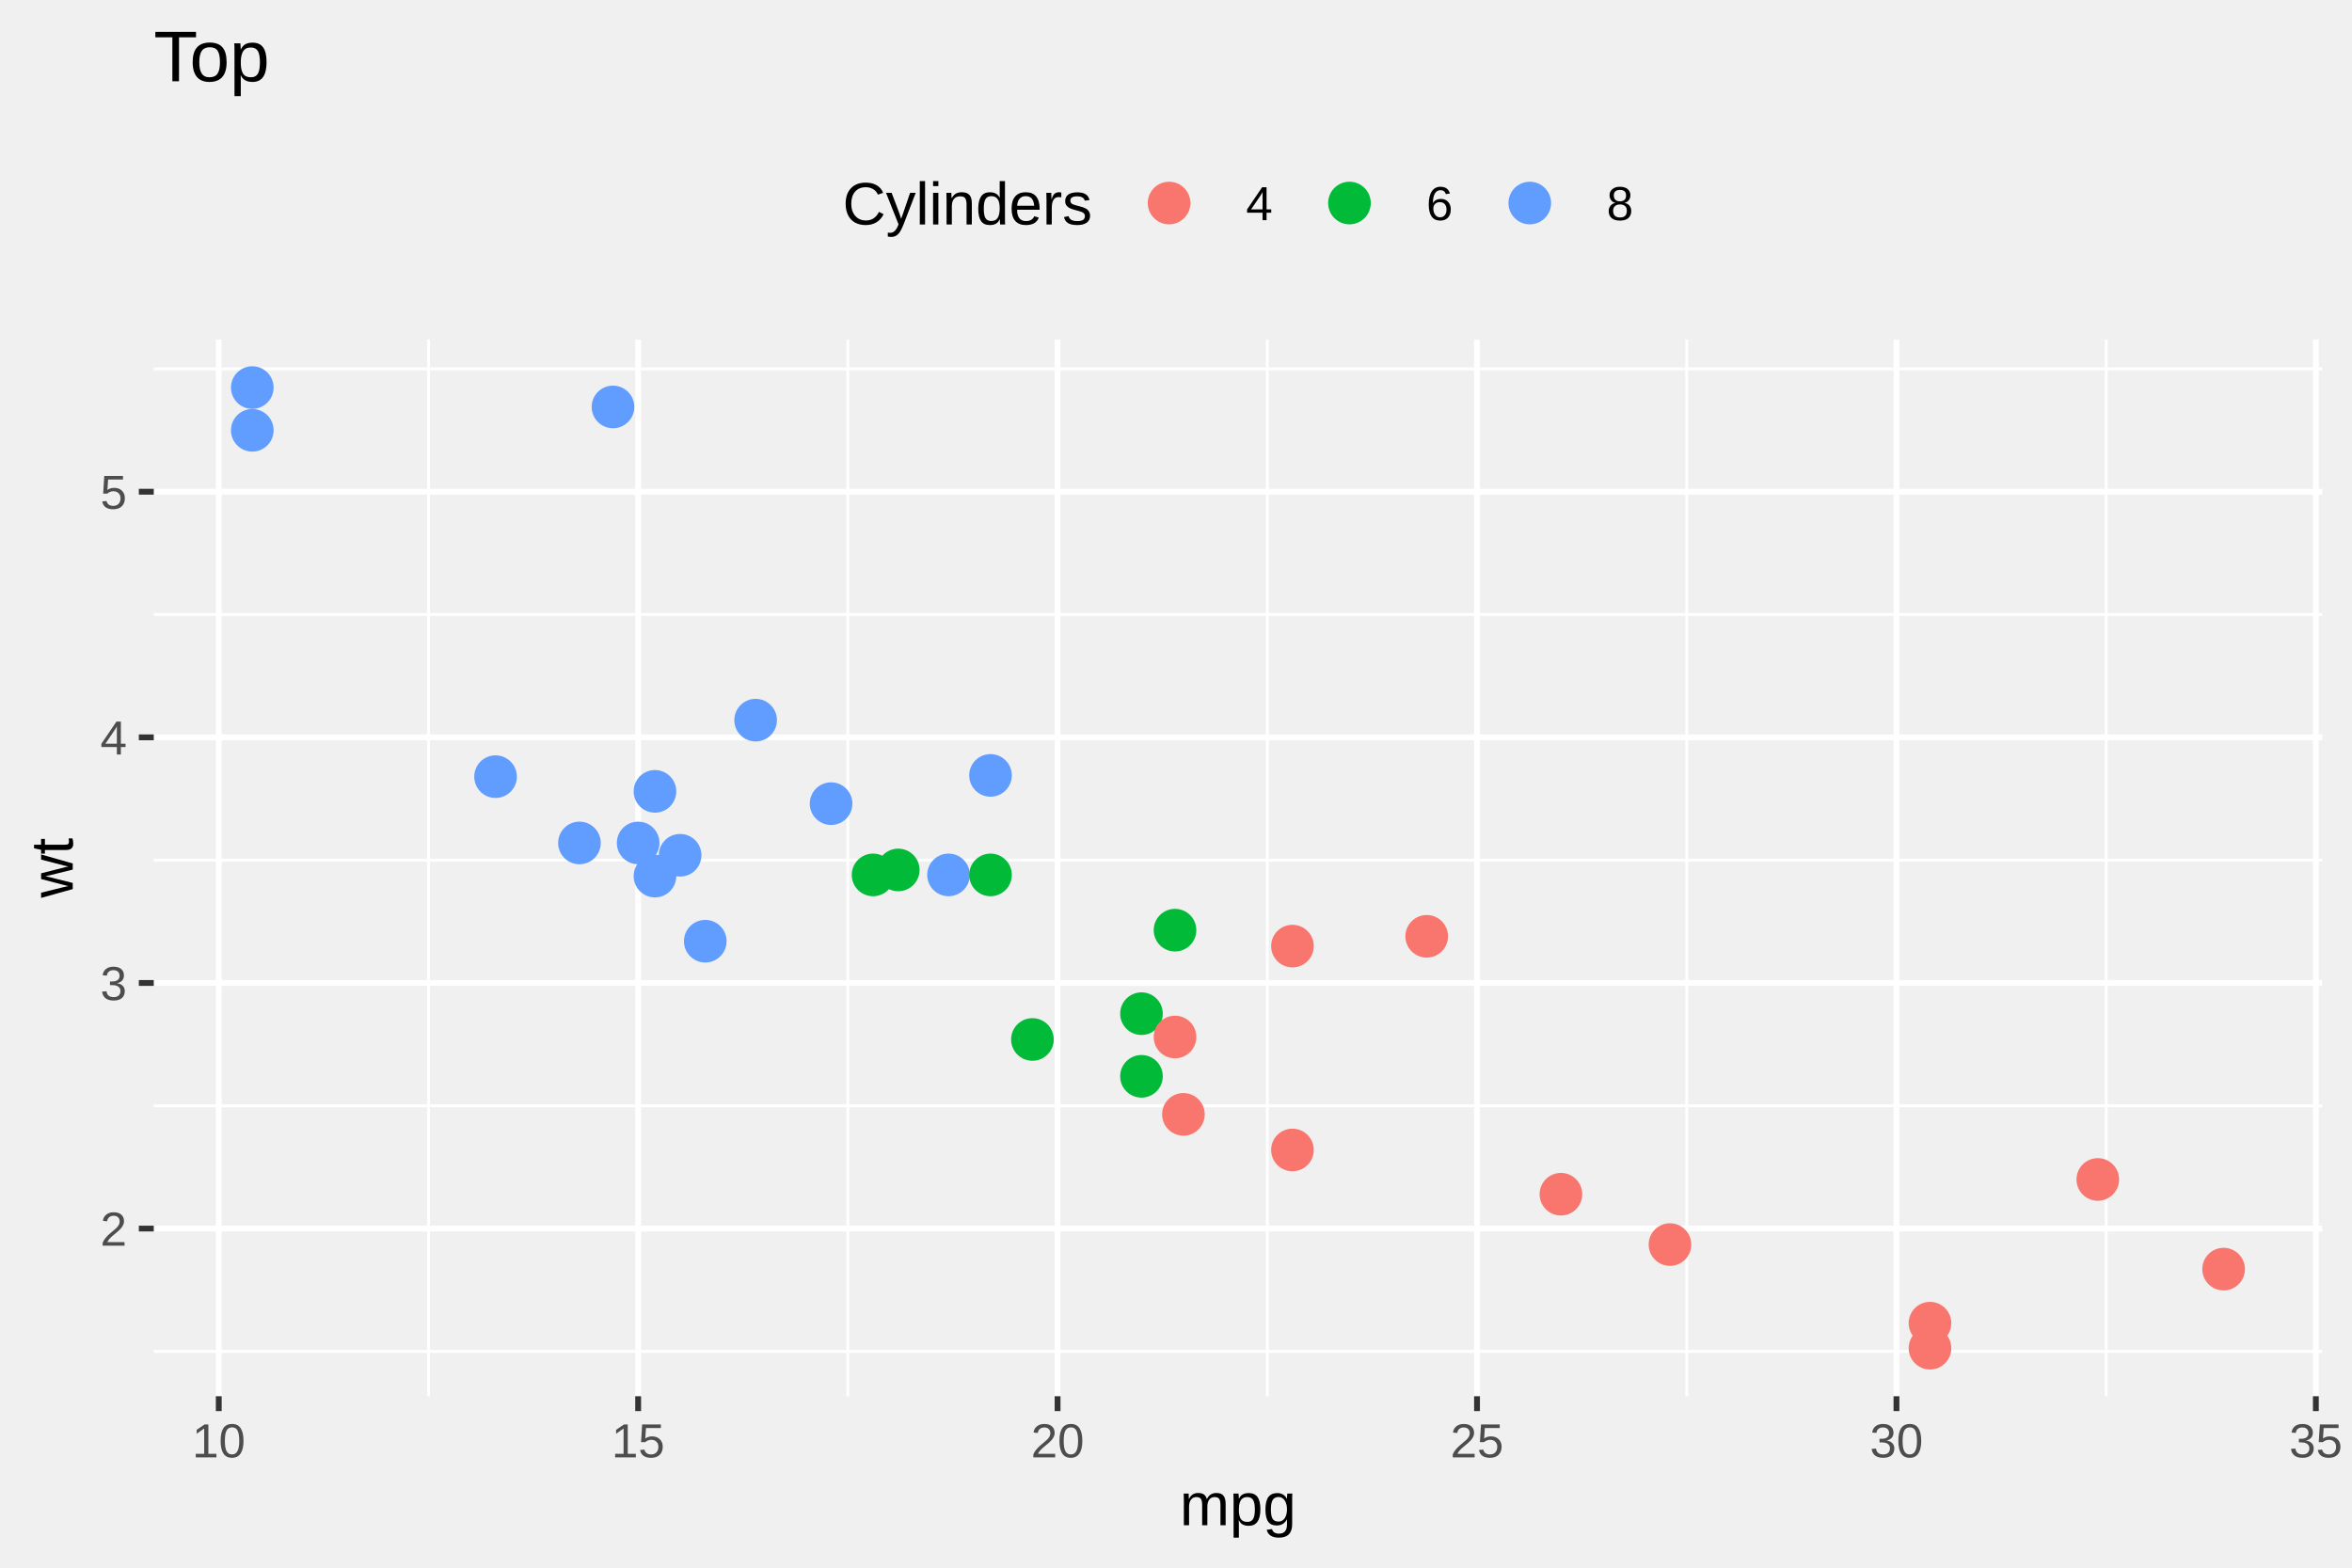
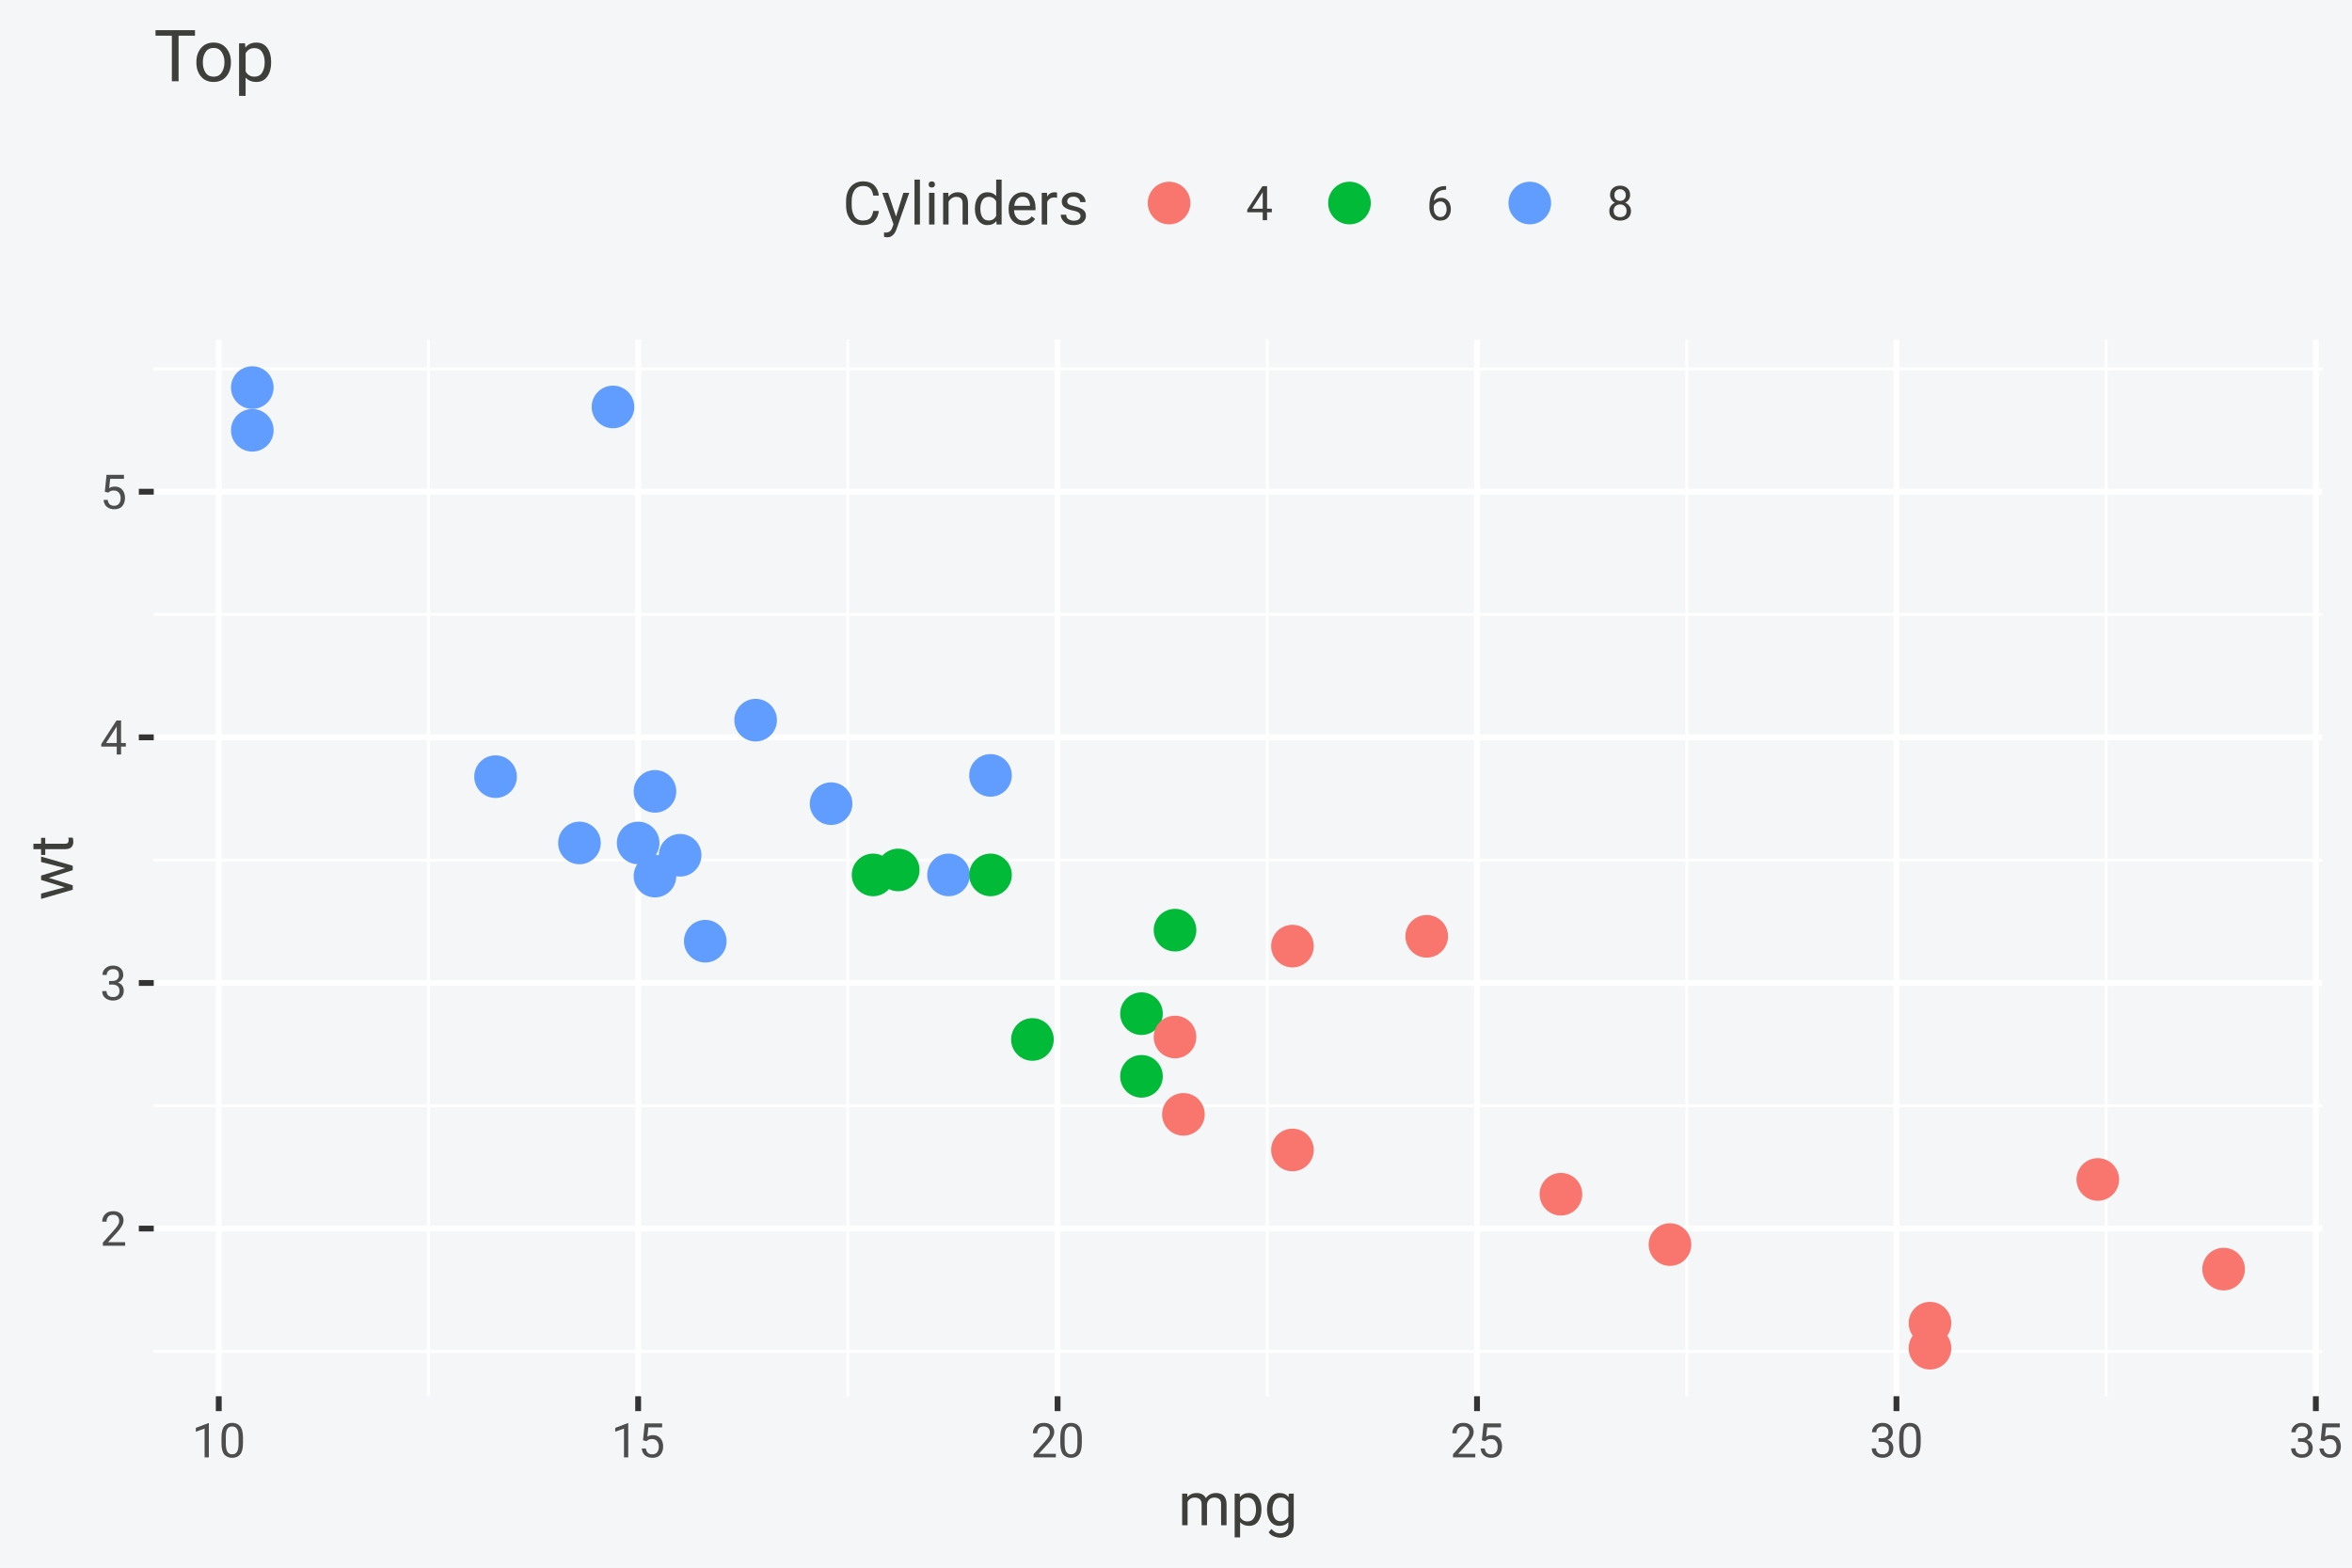
<svg xmlns="http://www.w3.org/2000/svg" width="432.00pt" height="288.00pt" viewBox="0 0 432.00 288.00">
  <g class="svglite">
    <defs>
      <style type="text/css">
-     .svglite line, .svglite polyline, .svglite polygon, .svglite path, .svglite rect, .svglite circle {
+     /* theme-aware-processed */
+     .svglite line, .svglite polyline, .svglite polygon, .svglite path, .svglite circle {
      fill: none;
-       stroke: #000000;
+       stroke: #3E3F3A;
+       stroke-linecap: round;
+       stroke-linejoin: round;
+       stroke-miterlimit: 10.00;
+     }
+     .svglite &gt; g &gt; rect {
+       fill: none;
+       stroke: #3E3F3A;
      stroke-linecap: round;
      stroke-linejoin: round;
      stroke-miterlimit: 10.00;
    }
    .svglite text {
      white-space: pre;
+       fill: #3E3F3A;
    }
    .svglite g.glyphgroup path {
      fill: inherit;
      stroke: none;
    }
  </style>
    </defs>
-     <rect width="100%" height="100%" style="stroke: none; fill: none;" />
+     <rect width="100%" height="100%" style="stroke: none; fill: #F5F6F8;" />
    <defs>
      <clipPath id="cpMC4wMHw0MzIuMDB8MC4wMHwyODguMDA=">
        <rect x="0.00" y="0.00" width="432.00" height="288.00" />
      </clipPath>
    </defs>
    <g clip-path="url(#cpMC4wMHw0MzIuMDB8MC4wMHwyODguMDA=)">
-       <rect x="0" y="0.00" width="432.00" height="288.00" style="stroke-width: 1.07; stroke: none;" />
-     </g>
+       <rect x="0" y="0.00" width="432.00" height="288.00" style="stroke-width: 1.07; stroke: none;" /> fill: #F5F6F8;' /&gt;
+ </g>
    <defs>
      <clipPath id="cpMjguMjR8NDI2LjUyfDYyLjM4fDI1Ni41MA==">
        <rect x="28.24" y="62.38" width="398.28" height="194.13" />
      </clipPath>
    </defs>
    <g clip-path="url(#cpMjguMjR8NDI2LjUyfDYyLjM4fDI1Ni41MA==)">
-       <rect x="28.24" y="62.38" width="398.28" height="194.13" style="stroke-width: 1.07; stroke: none;" />
-       <polyline points="28.24,248.27 426.52,248.27 " style="stroke-width: 0.53; stroke: #FFFFFF; stroke-linecap: butt;" />
+       <rect x="28.24" y="62.38" width="398.28" height="194.13" style="stroke-width: 1.07; stroke: none;" /> fill: #F5F6F8;' /&gt;
+ <polyline points="28.24,248.27 426.52,248.27 " style="stroke-width: 0.53; stroke: #FFFFFF; stroke-linecap: butt;" />
      <polyline points="28.24,203.14 426.52,203.14 " style="stroke-width: 0.53; stroke: #FFFFFF; stroke-linecap: butt;" />
      <polyline points="28.24,158.02 426.52,158.02 " style="stroke-width: 0.53; stroke: #FFFFFF; stroke-linecap: butt;" />
      <polyline points="28.24,112.89 426.52,112.89 " style="stroke-width: 0.53; stroke: #FFFFFF; stroke-linecap: butt;" />
      <polyline points="28.24,67.77 426.52,67.77 " style="stroke-width: 0.53; stroke: #FFFFFF; stroke-linecap: butt;" />
      <polyline points="78.70,256.50 78.70,62.38 " style="stroke-width: 0.53; stroke: #FFFFFF; stroke-linecap: butt;" />
      <polyline points="155.73,256.50 155.73,62.38 " style="stroke-width: 0.53; stroke: #FFFFFF; stroke-linecap: butt;" />
      <polyline points="232.77,256.50 232.77,62.38 " style="stroke-width: 0.53; stroke: #FFFFFF; stroke-linecap: butt;" />
      <polyline points="309.81,256.50 309.81,62.38 " style="stroke-width: 0.53; stroke: #FFFFFF; stroke-linecap: butt;" />
      <polyline points="386.85,256.50 386.85,62.38 " style="stroke-width: 0.53; stroke: #FFFFFF; stroke-linecap: butt;" />
      <polyline points="28.24,225.70 426.52,225.70 " style="stroke-width: 1.07; stroke: #FFFFFF; stroke-linecap: butt;" />
      <polyline points="28.24,180.58 426.52,180.58 " style="stroke-width: 1.07; stroke: #FFFFFF; stroke-linecap: butt;" />
      <polyline points="28.24,135.46 426.52,135.46 " style="stroke-width: 1.07; stroke: #FFFFFF; stroke-linecap: butt;" />
      <polyline points="28.24,90.33 426.52,90.33 " style="stroke-width: 1.07; stroke: #FFFFFF; stroke-linecap: butt;" />
      <polyline points="40.18,256.50 40.18,62.38 " style="stroke-width: 1.07; stroke: #FFFFFF; stroke-linecap: butt;" />
      <polyline points="117.21,256.50 117.21,62.38 " style="stroke-width: 1.07; stroke: #FFFFFF; stroke-linecap: butt;" />
      <polyline points="194.25,256.50 194.25,62.38 " style="stroke-width: 1.07; stroke: #FFFFFF; stroke-linecap: butt;" />
      <polyline points="271.29,256.50 271.29,62.38 " style="stroke-width: 1.07; stroke: #FFFFFF; stroke-linecap: butt;" />
      <polyline points="348.33,256.50 348.33,62.38 " style="stroke-width: 1.07; stroke: #FFFFFF; stroke-linecap: butt;" />
      <polyline points="425.36,256.50 425.36,62.38 " style="stroke-width: 1.07; stroke: #FFFFFF; stroke-linecap: butt;" />
      <circle cx="209.66" cy="197.73" r="3.56" style="stroke-width: 0.71; stroke: #00BA38; fill: #00BA38;" />
      <circle cx="209.66" cy="186.22" r="3.56" style="stroke-width: 0.71; stroke: #00BA38; fill: #00BA38;" />
      <circle cx="237.39" cy="211.26" r="3.56" style="stroke-width: 0.71; stroke: #F8766D; fill: #F8766D;" />
      <circle cx="215.82" cy="170.88" r="3.56" style="stroke-width: 0.71; stroke: #00BA38; fill: #00BA38;" />
      <circle cx="174.22" cy="160.73" r="3.56" style="stroke-width: 0.71; stroke: #619CFF; fill: #619CFF;" />
      <circle cx="164.98" cy="159.82" r="3.56" style="stroke-width: 0.71; stroke: #00BA38; fill: #00BA38;" />
      <circle cx="106.43" cy="154.86" r="3.56" style="stroke-width: 0.71; stroke: #619CFF; fill: #619CFF;" />
      <circle cx="262.05" cy="172.01" r="3.56" style="stroke-width: 0.71; stroke: #F8766D; fill: #F8766D;" />
      <circle cx="237.39" cy="173.81" r="3.56" style="stroke-width: 0.71; stroke: #F8766D; fill: #F8766D;" />
      <circle cx="181.93" cy="160.73" r="3.56" style="stroke-width: 0.71; stroke: #00BA38; fill: #00BA38;" />
      <circle cx="160.36" cy="160.73" r="3.56" style="stroke-width: 0.71; stroke: #00BA38; fill: #00BA38;" />
      <circle cx="138.79" cy="132.30" r="3.56" style="stroke-width: 0.71; stroke: #619CFF; fill: #619CFF;" />
      <circle cx="152.65" cy="147.64" r="3.56" style="stroke-width: 0.71; stroke: #619CFF; fill: #619CFF;" />
      <circle cx="120.30" cy="145.38" r="3.56" style="stroke-width: 0.71; stroke: #619CFF; fill: #619CFF;" />
      <circle cx="46.34" cy="79.05" r="3.56" style="stroke-width: 0.71; stroke: #619CFF; fill: #619CFF;" />
      <circle cx="46.34" cy="71.20" r="3.56" style="stroke-width: 0.71; stroke: #619CFF; fill: #619CFF;" />
      <circle cx="112.59" cy="74.76" r="3.56" style="stroke-width: 0.71; stroke: #619CFF; fill: #619CFF;" />
      <circle cx="385.31" cy="216.68" r="3.56" style="stroke-width: 0.71; stroke: #F8766D; fill: #F8766D;" />
      <circle cx="354.49" cy="243.08" r="3.56" style="stroke-width: 0.71; stroke: #F8766D; fill: #F8766D;" />
      <circle cx="408.42" cy="233.15" r="3.56" style="stroke-width: 0.71; stroke: #F8766D; fill: #F8766D;" />
      <circle cx="217.36" cy="204.72" r="3.56" style="stroke-width: 0.71; stroke: #F8766D; fill: #F8766D;" />
      <circle cx="124.92" cy="157.12" r="3.56" style="stroke-width: 0.71; stroke: #619CFF; fill: #619CFF;" />
      <circle cx="120.30" cy="160.95" r="3.56" style="stroke-width: 0.71; stroke: #619CFF; fill: #619CFF;" />
      <circle cx="91.02" cy="142.68" r="3.56" style="stroke-width: 0.71; stroke: #619CFF; fill: #619CFF;" />
      <circle cx="181.93" cy="142.45" r="3.56" style="stroke-width: 0.71; stroke: #619CFF; fill: #619CFF;" />
      <circle cx="306.73" cy="228.64" r="3.56" style="stroke-width: 0.71; stroke: #F8766D; fill: #F8766D;" />
      <circle cx="286.70" cy="219.39" r="3.56" style="stroke-width: 0.71; stroke: #F8766D; fill: #F8766D;" />
      <circle cx="354.49" cy="247.68" r="3.56" style="stroke-width: 0.71; stroke: #F8766D; fill: #F8766D;" />
      <circle cx="129.54" cy="172.91" r="3.56" style="stroke-width: 0.71; stroke: #619CFF; fill: #619CFF;" />
      <circle cx="189.63" cy="190.96" r="3.56" style="stroke-width: 0.71; stroke: #00BA38; fill: #00BA38;" />
      <circle cx="117.21" cy="154.86" r="3.56" style="stroke-width: 0.71; stroke: #619CFF; fill: #619CFF;" />
      <circle cx="215.82" cy="190.51" r="3.56" style="stroke-width: 0.71; stroke: #F8766D; fill: #F8766D;" />
    </g>
    <g clip-path="url(#cpMC4wMHw0MzIuMDB8MC4wMHwyODguMDA=)">
-       <text x="23.31" y="228.85" text-anchor="end" style="font-size: 8.80px;fill: #4D4D4D; font-family: &quot;Arial&quot;;" textLength="4.89px" lengthAdjust="spacingAndGlyphs">2</text>
-       <text x="23.31" y="183.73" text-anchor="end" style="font-size: 8.80px;fill: #4D4D4D; font-family: &quot;Arial&quot;;" textLength="4.89px" lengthAdjust="spacingAndGlyphs">3</text>
-       <text x="23.31" y="138.61" text-anchor="end" style="font-size: 8.80px;fill: #4D4D4D; font-family: &quot;Arial&quot;;" textLength="4.89px" lengthAdjust="spacingAndGlyphs">4</text>
-       <text x="23.31" y="93.48" text-anchor="end" style="font-size: 8.80px;fill: #4D4D4D; font-family: &quot;Arial&quot;;" textLength="4.89px" lengthAdjust="spacingAndGlyphs">5</text>
+       <text x="23.31" y="228.85" text-anchor="end" style="font-size: 8.80px;fill: #4D4D4D; font-family: &quot;Roboto&quot;, -apple-system, BlinkMacSystemFont, &quot;Segoe UI&quot;, system-ui, sans-serif;" textLength="4.89px" lengthAdjust="spacingAndGlyphs">2</text>
+       <text x="23.31" y="183.73" text-anchor="end" style="font-size: 8.80px;fill: #4D4D4D; font-family: &quot;Roboto&quot;, -apple-system, BlinkMacSystemFont, &quot;Segoe UI&quot;, system-ui, sans-serif;" textLength="4.89px" lengthAdjust="spacingAndGlyphs">3</text>
+       <text x="23.31" y="138.61" text-anchor="end" style="font-size: 8.80px;fill: #4D4D4D; font-family: &quot;Roboto&quot;, -apple-system, BlinkMacSystemFont, &quot;Segoe UI&quot;, system-ui, sans-serif;" textLength="4.89px" lengthAdjust="spacingAndGlyphs">4</text>
+       <text x="23.31" y="93.48" text-anchor="end" style="font-size: 8.80px;fill: #4D4D4D; font-family: &quot;Roboto&quot;, -apple-system, BlinkMacSystemFont, &quot;Segoe UI&quot;, system-ui, sans-serif;" textLength="4.89px" lengthAdjust="spacingAndGlyphs">5</text>
      <polyline points="25.50,225.70 28.24,225.70 " style="stroke-width: 1.07; stroke: #333333; stroke-linecap: butt;" />
      <polyline points="25.50,180.58 28.24,180.58 " style="stroke-width: 1.07; stroke: #333333; stroke-linecap: butt;" />
      <polyline points="25.50,135.46 28.24,135.46 " style="stroke-width: 1.07; stroke: #333333; stroke-linecap: butt;" />
      <polyline points="25.50,90.33 28.24,90.33 " style="stroke-width: 1.07; stroke: #333333; stroke-linecap: butt;" />
      <polyline points="40.18,259.24 40.18,256.50 " style="stroke-width: 1.07; stroke: #333333; stroke-linecap: butt;" />
      <polyline points="117.21,259.24 117.21,256.50 " style="stroke-width: 1.07; stroke: #333333; stroke-linecap: butt;" />
      <polyline points="194.25,259.24 194.25,256.50 " style="stroke-width: 1.07; stroke: #333333; stroke-linecap: butt;" />
      <polyline points="271.29,259.24 271.29,256.50 " style="stroke-width: 1.07; stroke: #333333; stroke-linecap: butt;" />
      <polyline points="348.33,259.24 348.33,256.50 " style="stroke-width: 1.07; stroke: #333333; stroke-linecap: butt;" />
      <polyline points="425.36,259.24 425.36,256.50 " style="stroke-width: 1.07; stroke: #333333; stroke-linecap: butt;" />
-       <text x="40.18" y="267.74" text-anchor="middle" style="font-size: 8.80px;fill: #4D4D4D; font-family: &quot;Arial&quot;;" textLength="9.78px" lengthAdjust="spacingAndGlyphs">10</text>
-       <text x="117.21" y="267.74" text-anchor="middle" style="font-size: 8.80px;fill: #4D4D4D; font-family: &quot;Arial&quot;;" textLength="9.78px" lengthAdjust="spacingAndGlyphs">15</text>
-       <text x="194.25" y="267.74" text-anchor="middle" style="font-size: 8.80px;fill: #4D4D4D; font-family: &quot;Arial&quot;;" textLength="9.78px" lengthAdjust="spacingAndGlyphs">20</text>
-       <text x="271.29" y="267.74" text-anchor="middle" style="font-size: 8.80px;fill: #4D4D4D; font-family: &quot;Arial&quot;;" textLength="9.78px" lengthAdjust="spacingAndGlyphs">25</text>
-       <text x="348.33" y="267.74" text-anchor="middle" style="font-size: 8.80px;fill: #4D4D4D; font-family: &quot;Arial&quot;;" textLength="9.78px" lengthAdjust="spacingAndGlyphs">30</text>
-       <text x="425.36" y="267.74" text-anchor="middle" style="font-size: 8.80px;fill: #4D4D4D; font-family: &quot;Arial&quot;;" textLength="9.78px" lengthAdjust="spacingAndGlyphs">35</text>
-       <text x="227.38" y="280.20" text-anchor="middle" style="font-size: 11.00px; font-family: &quot;Arial&quot;;" textLength="21.41px" lengthAdjust="spacingAndGlyphs">mpg</text>
-       <text transform="translate(13.36,159.44) rotate(-90)" text-anchor="middle" style="font-size: 11.00px; font-family: &quot;Arial&quot;;" textLength="11.00px" lengthAdjust="spacingAndGlyphs">wt</text>
-       <rect x="149.28" y="23.18" width="156.19" height="28.24" style="stroke-width: 0.75; stroke: none;" />
-       <rect x="149.28" y="23.18" width="156.19" height="28.24" style="stroke-width: 1.07; stroke: none;" />
-       <text x="154.76" y="41.24" style="font-size: 11.00px; font-family: &quot;Arial&quot;;" textLength="45.84px" lengthAdjust="spacingAndGlyphs">Cylinders</text>
-       <rect x="206.09" y="28.66" width="17.28" height="17.28" style="stroke-width: 1.07; stroke: none;" />
-       <circle cx="214.73" cy="37.30" r="3.56" style="stroke-width: 0.71; stroke: #F8766D; fill: #F8766D;" />
-       <rect x="239.22" y="28.66" width="17.28" height="17.28" style="stroke-width: 1.07; stroke: none;" />
-       <circle cx="247.86" cy="37.30" r="3.56" style="stroke-width: 0.71; stroke: #00BA38; fill: #00BA38;" />
-       <rect x="272.34" y="28.66" width="17.28" height="17.28" style="stroke-width: 1.07; stroke: none;" />
-       <circle cx="280.98" cy="37.30" r="3.56" style="stroke-width: 0.71; stroke: #619CFF; fill: #619CFF;" />
-       <text x="228.85" y="40.45" style="font-size: 8.80px; font-family: &quot;Arial&quot;;" textLength="4.89px" lengthAdjust="spacingAndGlyphs">4</text>
-       <text x="261.97" y="40.45" style="font-size: 8.80px; font-family: &quot;Arial&quot;;" textLength="4.89px" lengthAdjust="spacingAndGlyphs">6</text>
-       <text x="295.10" y="40.45" style="font-size: 8.80px; font-family: &quot;Arial&quot;;" textLength="4.89px" lengthAdjust="spacingAndGlyphs">8</text>
-       <text x="28.24" y="14.93" style="font-size: 13.20px; font-family: &quot;Arial&quot;;" textLength="21.25px" lengthAdjust="spacingAndGlyphs">Top</text>
+       <text x="40.18" y="267.74" text-anchor="middle" style="font-size: 8.80px;fill: #4D4D4D; font-family: &quot;Roboto&quot;, -apple-system, BlinkMacSystemFont, &quot;Segoe UI&quot;, system-ui, sans-serif;" textLength="9.78px" lengthAdjust="spacingAndGlyphs">10</text>
+       <text x="117.21" y="267.74" text-anchor="middle" style="font-size: 8.80px;fill: #4D4D4D; font-family: &quot;Roboto&quot;, -apple-system, BlinkMacSystemFont, &quot;Segoe UI&quot;, system-ui, sans-serif;" textLength="9.78px" lengthAdjust="spacingAndGlyphs">15</text>
+       <text x="194.25" y="267.74" text-anchor="middle" style="font-size: 8.80px;fill: #4D4D4D; font-family: &quot;Roboto&quot;, -apple-system, BlinkMacSystemFont, &quot;Segoe UI&quot;, system-ui, sans-serif;" textLength="9.78px" lengthAdjust="spacingAndGlyphs">20</text>
+       <text x="271.29" y="267.74" text-anchor="middle" style="font-size: 8.80px;fill: #4D4D4D; font-family: &quot;Roboto&quot;, -apple-system, BlinkMacSystemFont, &quot;Segoe UI&quot;, system-ui, sans-serif;" textLength="9.78px" lengthAdjust="spacingAndGlyphs">25</text>
+       <text x="348.33" y="267.74" text-anchor="middle" style="font-size: 8.80px;fill: #4D4D4D; font-family: &quot;Roboto&quot;, -apple-system, BlinkMacSystemFont, &quot;Segoe UI&quot;, system-ui, sans-serif;" textLength="9.78px" lengthAdjust="spacingAndGlyphs">30</text>
+       <text x="425.36" y="267.74" text-anchor="middle" style="font-size: 8.80px;fill: #4D4D4D; font-family: &quot;Roboto&quot;, -apple-system, BlinkMacSystemFont, &quot;Segoe UI&quot;, system-ui, sans-serif;" textLength="9.78px" lengthAdjust="spacingAndGlyphs">35</text>
+       <text x="227.38" y="280.20" text-anchor="middle" style="font-size: 11.00px; font-family: &quot;Roboto&quot;, -apple-system, BlinkMacSystemFont, &quot;Segoe UI&quot;, system-ui, sans-serif;" textLength="21.41px" lengthAdjust="spacingAndGlyphs">mpg</text>
+       <text transform="translate(13.36,159.44) rotate(-90)" text-anchor="middle" style="font-size: 11.00px; font-family: &quot;Roboto&quot;, -apple-system, BlinkMacSystemFont, &quot;Segoe UI&quot;, system-ui, sans-serif;" textLength="11.00px" lengthAdjust="spacingAndGlyphs">wt</text>
+       <rect x="149.28" y="23.18" width="156.19" height="28.24" style="stroke-width: 0.75; stroke: none;" /> fill: #F5F6F8;' /&gt;
+ <rect x="149.28" y="23.18" width="156.19" height="28.24" style="stroke-width: 1.07; stroke: none;" /> fill: #F5F6F8;' /&gt;
+ <text x="154.76" y="41.24" style="font-size: 11.00px; font-family: &quot;Roboto&quot;, -apple-system, BlinkMacSystemFont, &quot;Segoe UI&quot;, system-ui, sans-serif;" textLength="45.84px" lengthAdjust="spacingAndGlyphs">Cylinders</text>
+       <rect x="206.09" y="28.66" width="17.28" height="17.28" style="stroke-width: 1.07; stroke: none;" /> fill: #F5F6F8;' /&gt;
+ <circle cx="214.73" cy="37.30" r="3.56" style="stroke-width: 0.71; stroke: #F8766D; fill: #F8766D;" />
+       <rect x="239.22" y="28.66" width="17.28" height="17.28" style="stroke-width: 1.07; stroke: none;" /> fill: #F5F6F8;' /&gt;
+ <circle cx="247.86" cy="37.30" r="3.56" style="stroke-width: 0.71; stroke: #00BA38; fill: #00BA38;" />
+       <rect x="272.34" y="28.66" width="17.28" height="17.28" style="stroke-width: 1.07; stroke: none;" /> fill: #F5F6F8;' /&gt;
+ <circle cx="280.98" cy="37.30" r="3.56" style="stroke-width: 0.71; stroke: #619CFF; fill: #619CFF;" />
+       <text x="228.85" y="40.45" style="font-size: 8.80px; font-family: &quot;Roboto&quot;, -apple-system, BlinkMacSystemFont, &quot;Segoe UI&quot;, system-ui, sans-serif;" textLength="4.89px" lengthAdjust="spacingAndGlyphs">4</text>
+       <text x="261.97" y="40.45" style="font-size: 8.80px; font-family: &quot;Roboto&quot;, -apple-system, BlinkMacSystemFont, &quot;Segoe UI&quot;, system-ui, sans-serif;" textLength="4.89px" lengthAdjust="spacingAndGlyphs">6</text>
+       <text x="295.10" y="40.45" style="font-size: 8.80px; font-family: &quot;Roboto&quot;, -apple-system, BlinkMacSystemFont, &quot;Segoe UI&quot;, system-ui, sans-serif;" textLength="4.89px" lengthAdjust="spacingAndGlyphs">8</text>
+       <text x="28.24" y="14.93" style="font-size: 13.20px; font-family: &quot;Roboto&quot;, -apple-system, BlinkMacSystemFont, &quot;Segoe UI&quot;, system-ui, sans-serif;" textLength="21.25px" lengthAdjust="spacingAndGlyphs">Top</text>
    </g>
  </g>
</svg>
